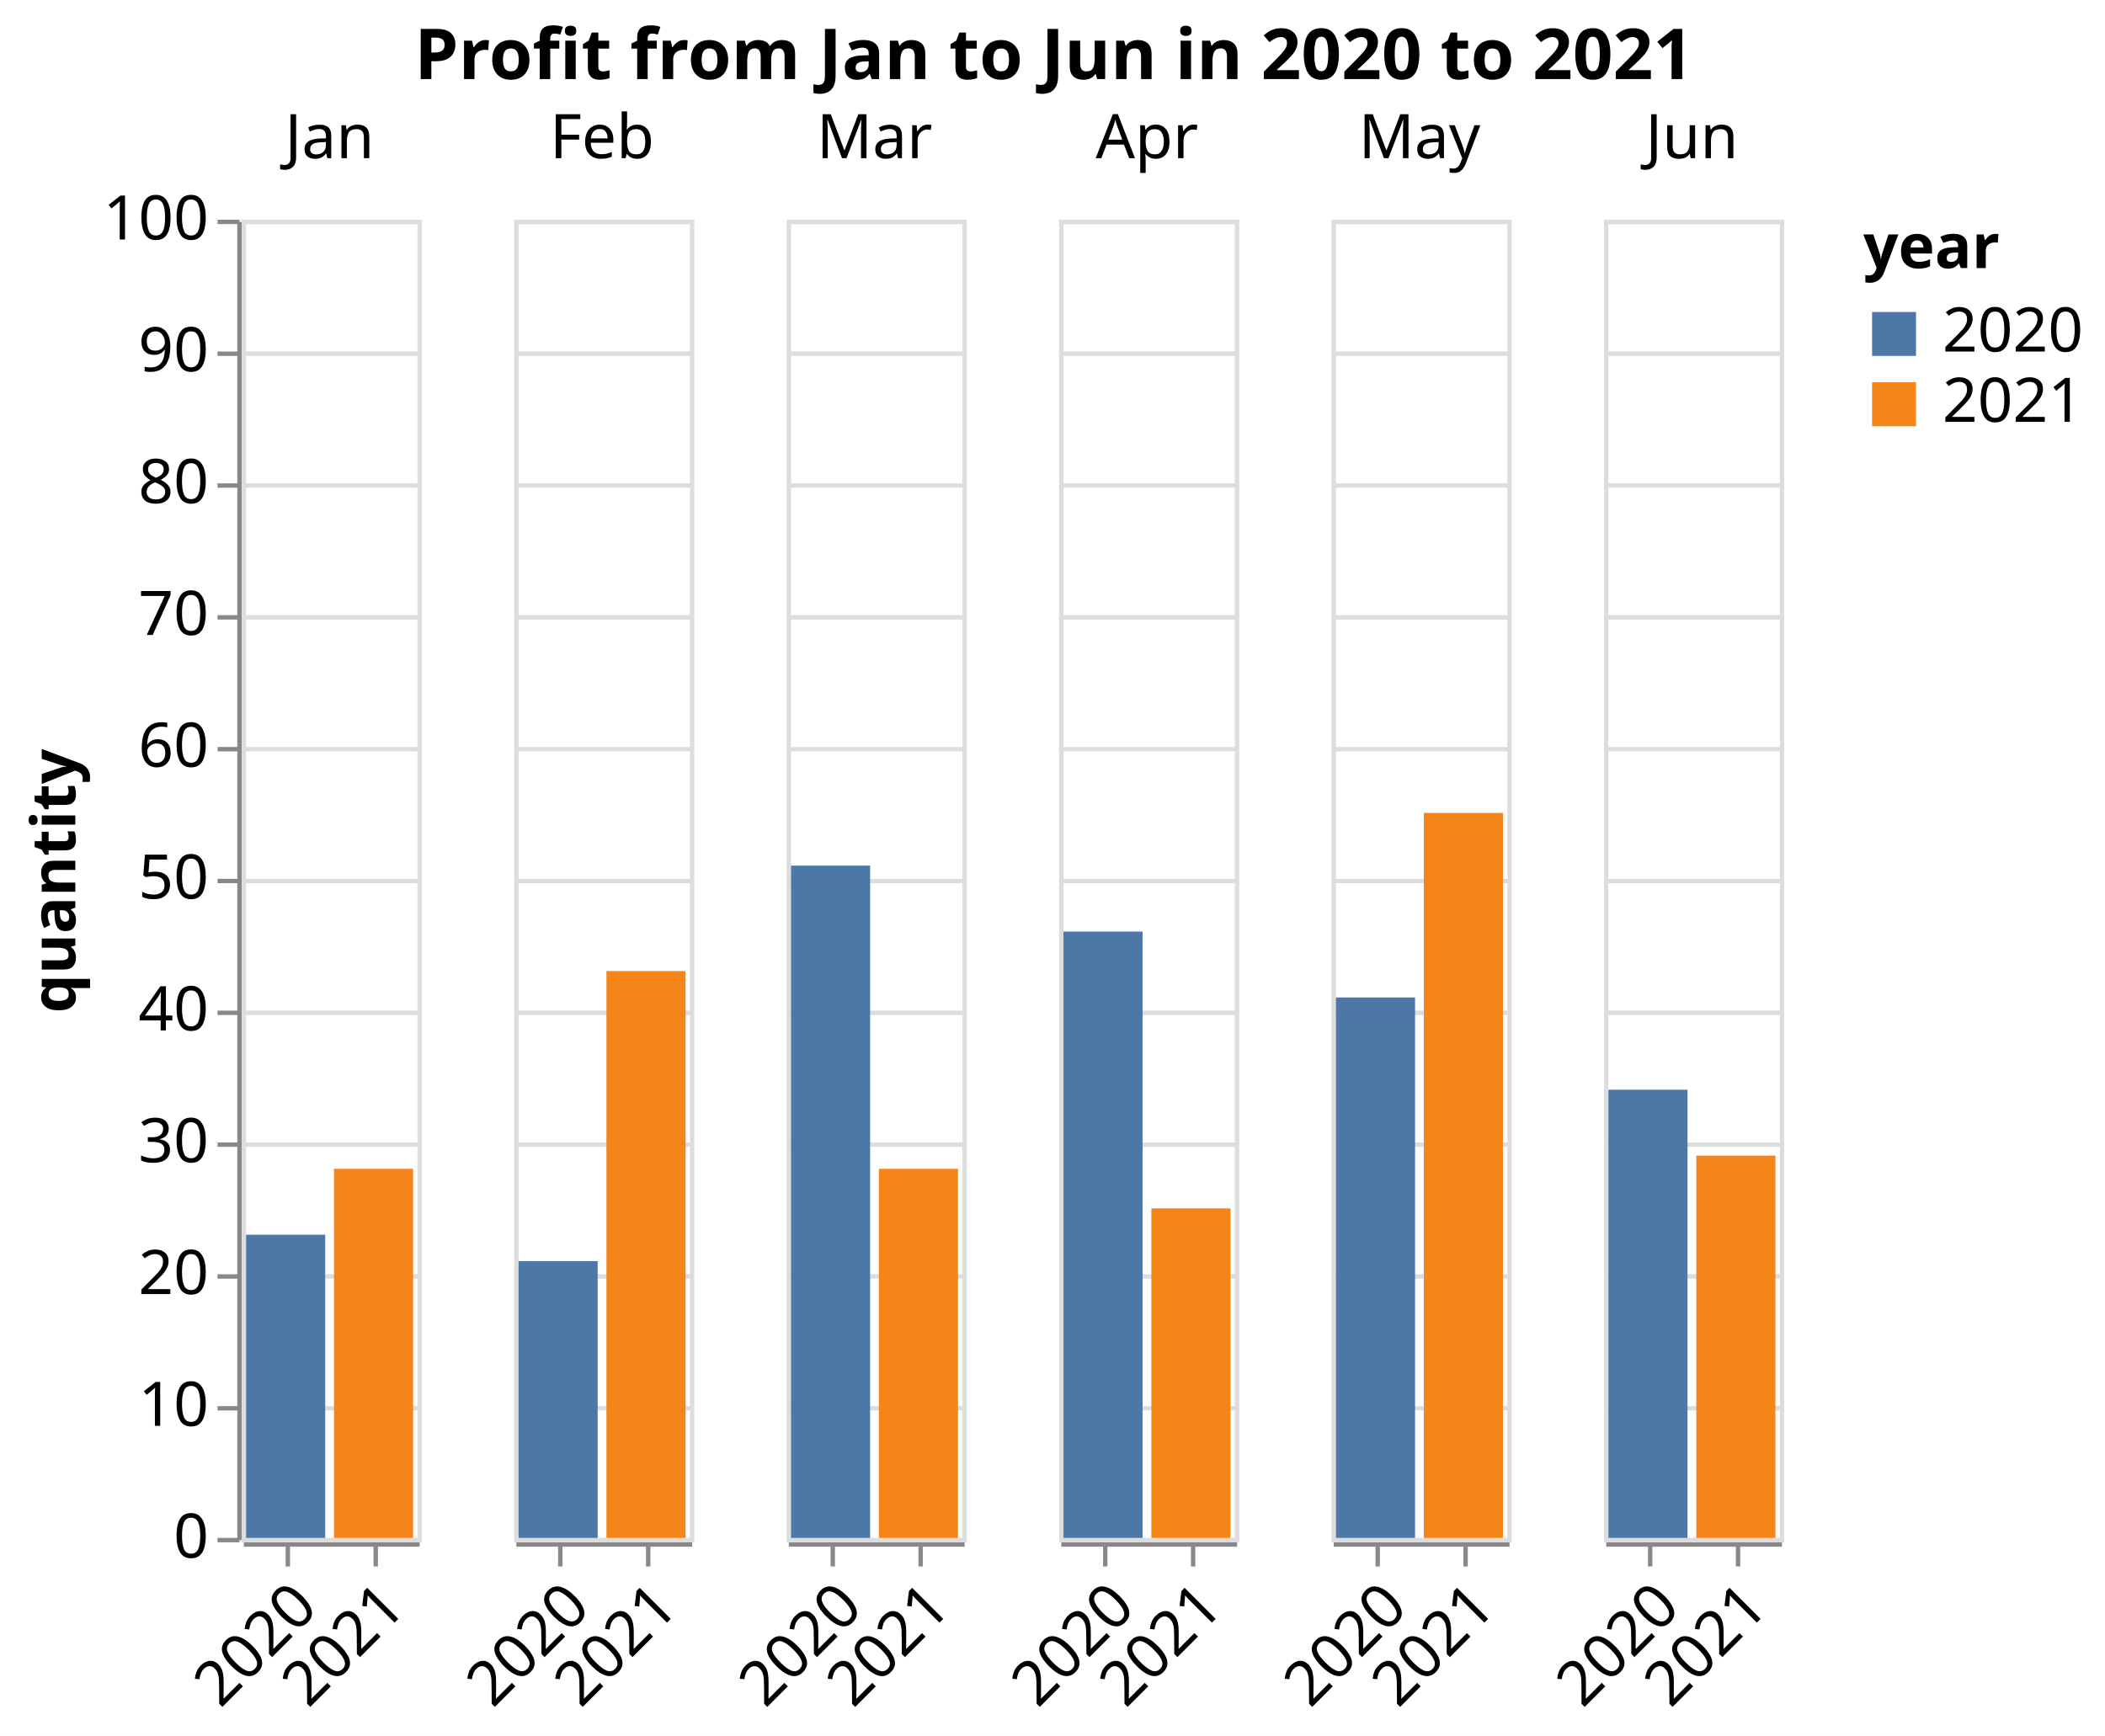
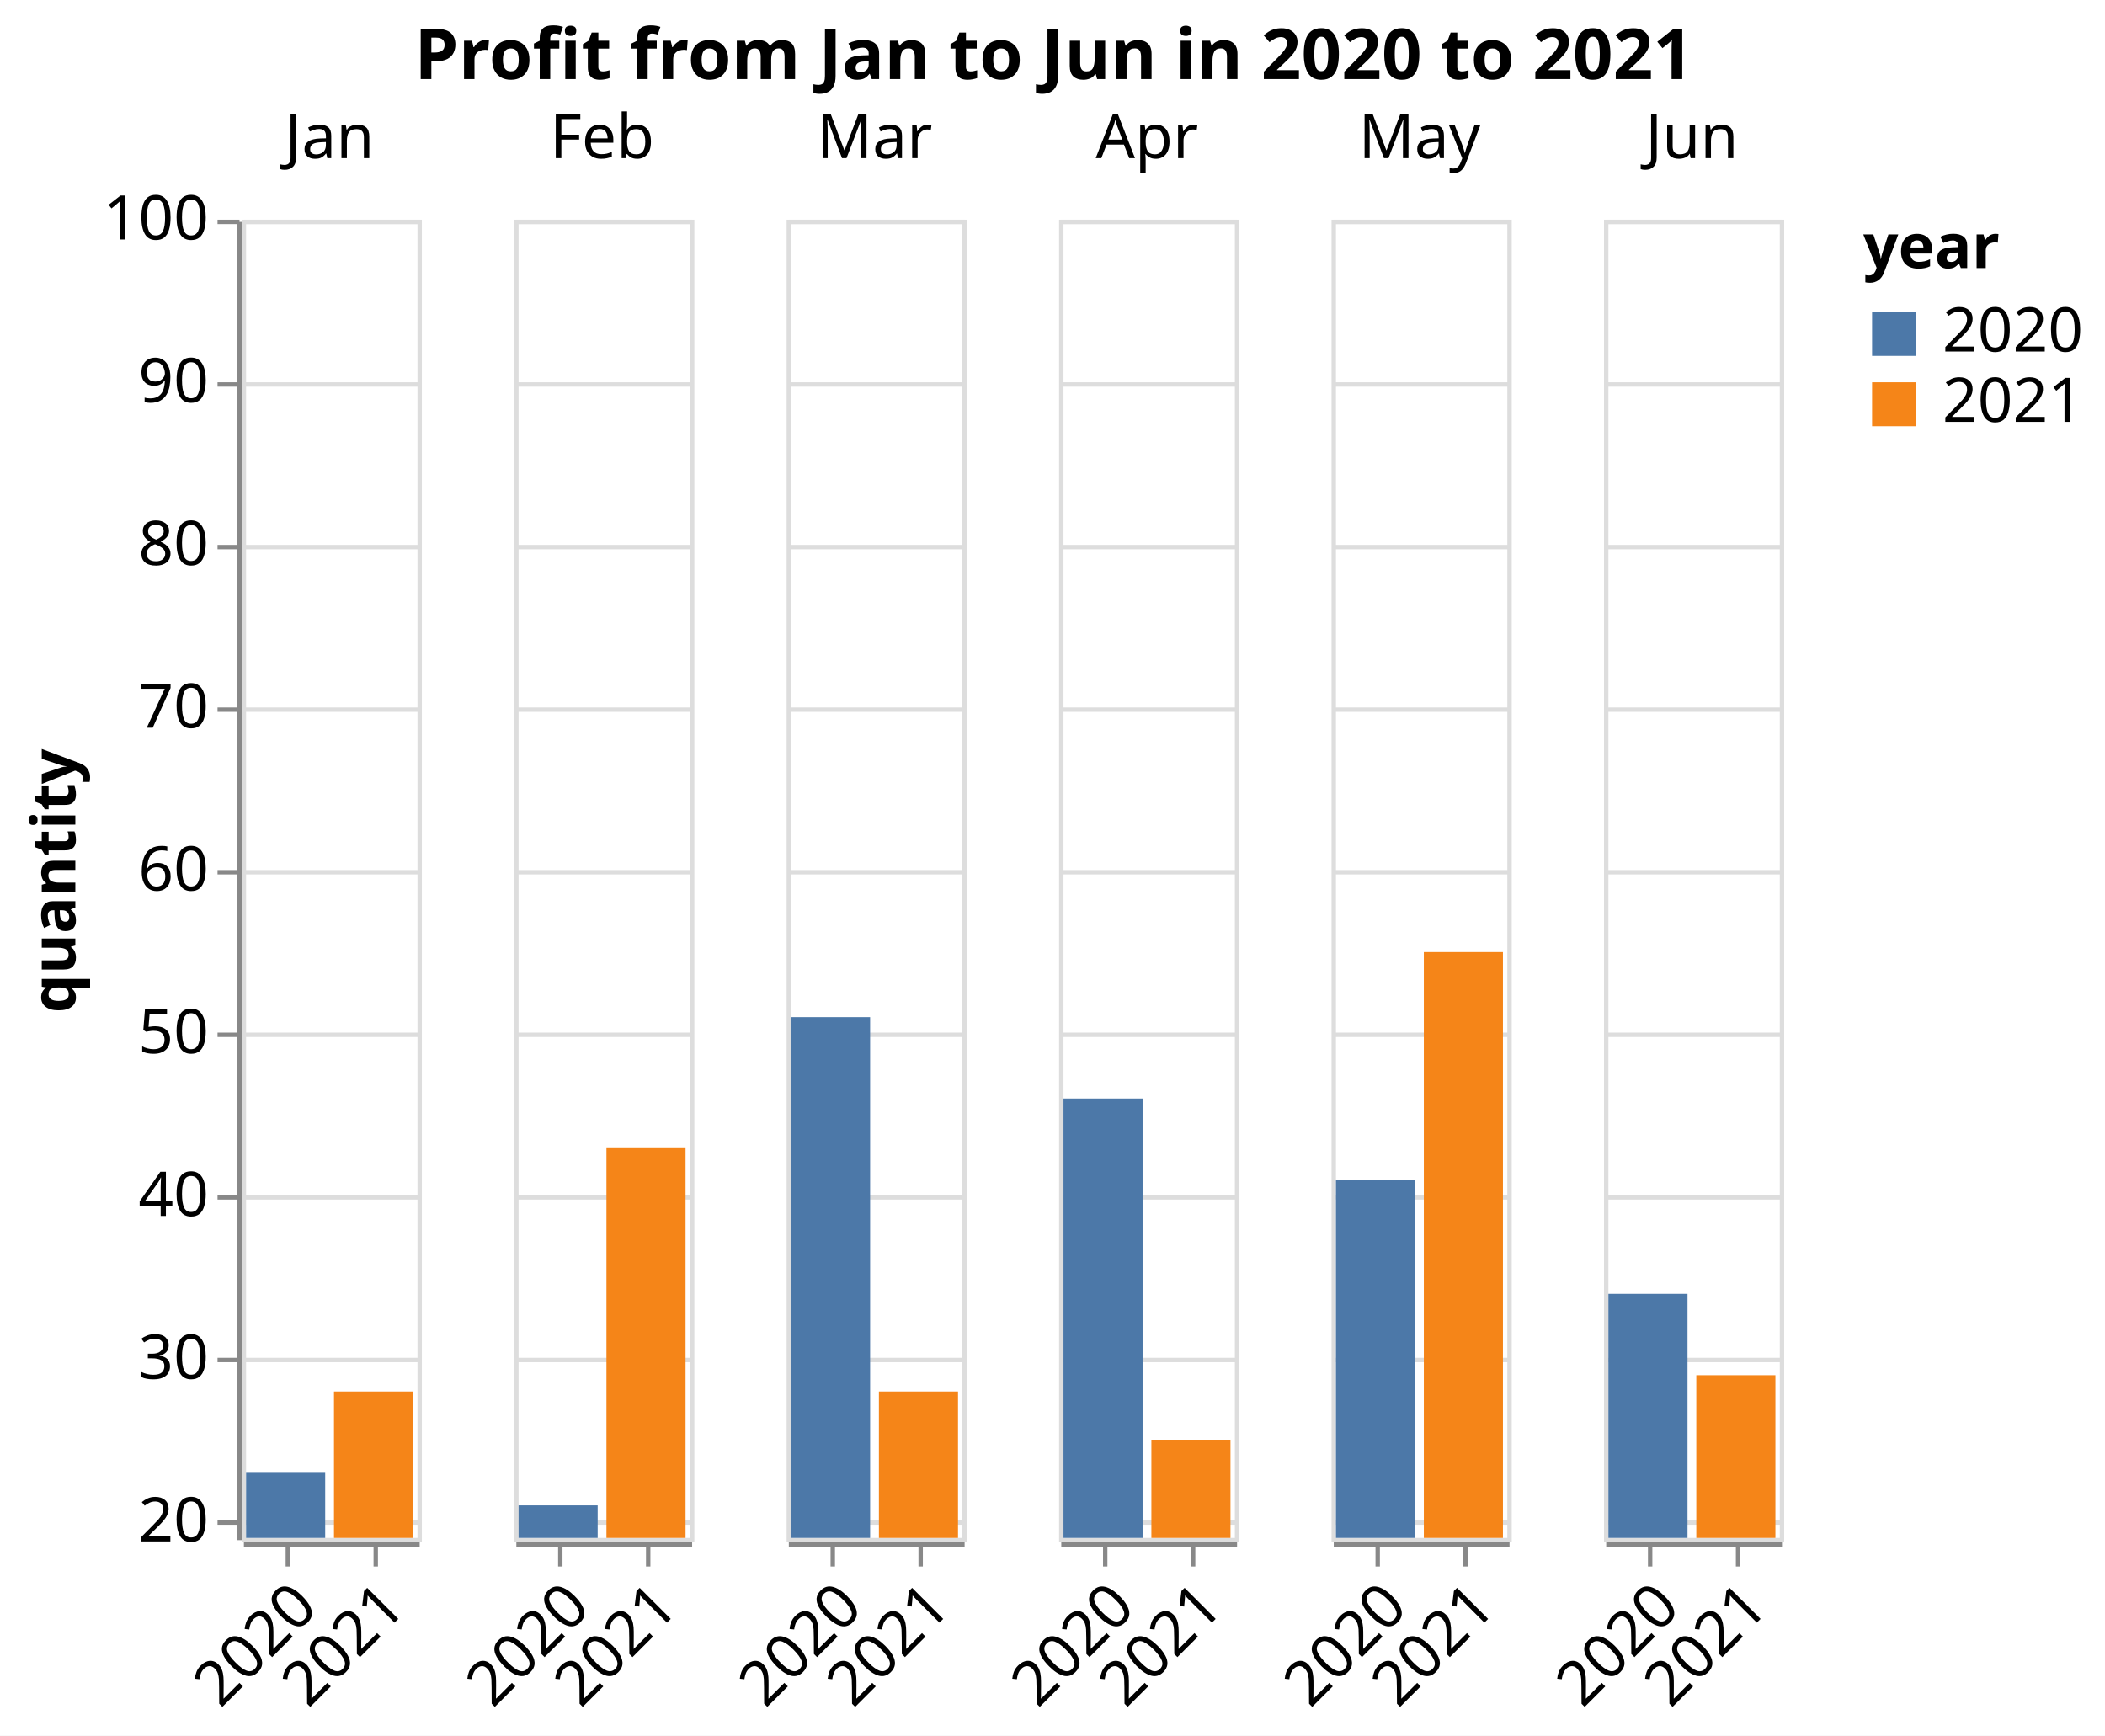
<svg xmlns="http://www.w3.org/2000/svg" version="1.1" class="marks" width="479" height="395" viewBox="0 0 479 395">
  <rect width="479" height="395" fill="white" />
  <g fill="none" stroke-miterlimit="10" transform="translate(55,50)">
    <g class="mark-group role-frame root" role="graphics-object" aria-roledescription="group mark container">
      <g transform="translate(0,0)">
        <path class="background" aria-hidden="true" d="M0,0h0v0h0Z" />
        <g>
          <g class="mark-group role-row-header row_header" role="graphics-object" aria-roledescription="group mark container">
            <g transform="translate(-1,0)">
              <path class="background" aria-hidden="true" d="M0,0h0v300h0Z" />
              <g>
-                 <g class="mark-group role-axis" role="graphics-symbol" aria-roledescription="axis" aria-label="Y-axis titled 'quantity' for a linear scale with values from 0 to 100">
-                   <g transform="translate(0.5,0.5)">
-                     <path class="background" aria-hidden="true" d="M0,0h0v0h0Z" pointer-events="none" />
-                     <g>
-                       <g class="mark-rule role-axis-tick" pointer-events="none">
-                         <line transform="translate(0,300)" x2="-5" y2="0" stroke="#888" stroke-width="1" opacity="1" />
-                         <line transform="translate(0,270)" x2="-5" y2="0" stroke="#888" stroke-width="1" opacity="1" />
-                         <line transform="translate(0,240)" x2="-5" y2="0" stroke="#888" stroke-width="1" opacity="1" />
-                         <line transform="translate(0,210)" x2="-5" y2="0" stroke="#888" stroke-width="1" opacity="1" />
-                         <line transform="translate(0,180)" x2="-5" y2="0" stroke="#888" stroke-width="1" opacity="1" />
-                         <line transform="translate(0,150)" x2="-5" y2="0" stroke="#888" stroke-width="1" opacity="1" />
-                         <line transform="translate(0,120)" x2="-5" y2="0" stroke="#888" stroke-width="1" opacity="1" />
-                         <line transform="translate(0,90)" x2="-5" y2="0" stroke="#888" stroke-width="1" opacity="1" />
-                         <line transform="translate(0,60)" x2="-5" y2="0" stroke="#888" stroke-width="1" opacity="1" />
-                         <line transform="translate(0,30)" x2="-5" y2="0" stroke="#888" stroke-width="1" opacity="1" />
+                 <g class="mark-group role-axis" role="graphics-symbol" aria-roledescription="axis" aria-label="Y-axis titled 'quantity' for a linear scale with values from 19 to 100">
+                   <g transform="translate(0.5,0.5)">
+                     <path class="background" aria-hidden="true" d="M0,0h0v0h0Z" pointer-events="none" />
+                     <g>
+                       <g class="mark-rule role-axis-tick" pointer-events="none">
+                         <line transform="translate(0,296)" x2="-5" y2="0" stroke="#888" stroke-width="1" opacity="1" />
+                         <line transform="translate(0,259)" x2="-5" y2="0" stroke="#888" stroke-width="1" opacity="1" />
+                         <line transform="translate(0,222)" x2="-5" y2="0" stroke="#888" stroke-width="1" opacity="1" />
+                         <line transform="translate(0,185)" x2="-5" y2="0" stroke="#888" stroke-width="1" opacity="1" />
+                         <line transform="translate(0,148)" x2="-5" y2="0" stroke="#888" stroke-width="1" opacity="1" />
+                         <line transform="translate(0,111)" x2="-5" y2="0" stroke="#888" stroke-width="1" opacity="1" />
+                         <line transform="translate(0,74)" x2="-5" y2="0" stroke="#888" stroke-width="1" opacity="1" />
+                         <line transform="translate(0,37)" x2="-5" y2="0" stroke="#888" stroke-width="1" opacity="1" />
                        <line transform="translate(0,0)" x2="-5" y2="0" stroke="#888" stroke-width="1" opacity="1" />
                      </g>
                      <g class="mark-text role-axis-label" pointer-events="none">
-                         <text text-anchor="end" transform="translate(-7,304)" font-family="sans-serif" font-size="14px" fill="#000" opacity="1">0</text>
-                         <text text-anchor="end" transform="translate(-7,274)" font-family="sans-serif" font-size="14px" fill="#000" opacity="1">10</text>
-                         <text text-anchor="end" transform="translate(-7,244)" font-family="sans-serif" font-size="14px" fill="#000" opacity="1">20</text>
-                         <text text-anchor="end" transform="translate(-7,214)" font-family="sans-serif" font-size="14px" fill="#000" opacity="1">30</text>
-                         <text text-anchor="end" transform="translate(-7,184)" font-family="sans-serif" font-size="14px" fill="#000" opacity="1">40</text>
-                         <text text-anchor="end" transform="translate(-7,154)" font-family="sans-serif" font-size="14px" fill="#000" opacity="1">50</text>
-                         <text text-anchor="end" transform="translate(-7,124)" font-family="sans-serif" font-size="14px" fill="#000" opacity="1">60</text>
-                         <text text-anchor="end" transform="translate(-7,94)" font-family="sans-serif" font-size="14px" fill="#000" opacity="1">70</text>
-                         <text text-anchor="end" transform="translate(-7,64)" font-family="sans-serif" font-size="14px" fill="#000" opacity="1">80</text>
-                         <text text-anchor="end" transform="translate(-7,34)" font-family="sans-serif" font-size="14px" fill="#000" opacity="1">90</text>
+                         <text text-anchor="end" transform="translate(-7,300.2963)" font-family="sans-serif" font-size="14px" fill="#000" opacity="1">20</text>
+                         <text text-anchor="end" transform="translate(-7,263.2593)" font-family="sans-serif" font-size="14px" fill="#000" opacity="1">30</text>
+                         <text text-anchor="end" transform="translate(-7,226.2222)" font-family="sans-serif" font-size="14px" fill="#000" opacity="1">40</text>
+                         <text text-anchor="end" transform="translate(-7,189.1852)" font-family="sans-serif" font-size="14px" fill="#000" opacity="1">50</text>
+                         <text text-anchor="end" transform="translate(-7,152.1481)" font-family="sans-serif" font-size="14px" fill="#000" opacity="1">60</text>
+                         <text text-anchor="end" transform="translate(-7,115.1111)" font-family="sans-serif" font-size="14px" fill="#000" opacity="1">70</text>
+                         <text text-anchor="end" transform="translate(-7,78.07407)" font-family="sans-serif" font-size="14px" fill="#000" opacity="1">80</text>
+                         <text text-anchor="end" transform="translate(-7,41.03704)" font-family="sans-serif" font-size="14px" fill="#000" opacity="1">90</text>
                        <text text-anchor="end" transform="translate(-7,4)" font-family="sans-serif" font-size="14px" fill="#000" opacity="1">100</text>
                      </g>
                      <g class="mark-rule role-axis-domain" pointer-events="none">
                        <line transform="translate(0,300)" x2="0" y2="-300" stroke="#888" stroke-width="1" opacity="1" />
                      </g>
                      <g class="mark-text role-axis-title" pointer-events="none">
                        <text text-anchor="middle" transform="translate(-34.3584,150) rotate(-90) translate(0,-3)" font-family="sans-serif" font-size="14px" font-weight="bold" fill="#000" opacity="1">quantity</text>
                      </g>
                    </g>
                    <path class="foreground" aria-hidden="true" d="" pointer-events="none" display="none" />
                  </g>
                </g>
              </g>
              <path class="foreground" aria-hidden="true" d="" display="none" />
            </g>
          </g>
          <g class="mark-group role-column-header column_header" role="graphics-object" aria-roledescription="group mark container">
            <g transform="translate(0,-1)">
              <path class="background" aria-hidden="true" d="M0,0h40v0h-40Z" />
              <g>
                <g class="mark-group role-title">
                  <g transform="translate(20,-24)">
                    <path class="background" aria-hidden="true" d="M0,0h0v0h0Z" pointer-events="none" />
                    <g>
                      <g class="mark-text role-title-text" role="graphics-symbol" aria-roledescription="title" aria-label="Title text 'Jan'" pointer-events="none">
                        <text text-anchor="middle" transform="translate(0,11)" font-family="sans-serif" font-size="14px" fill="#000" opacity="1">Jan</text>
                      </g>
                    </g>
                    <path class="foreground" aria-hidden="true" d="" pointer-events="none" display="none" />
                  </g>
                </g>
              </g>
              <path class="foreground" aria-hidden="true" d="" display="none" />
            </g>
            <g transform="translate(62,-1)">
              <path class="background" aria-hidden="true" d="M0,0h40v0h-40Z" />
              <g>
                <g class="mark-group role-title">
                  <g transform="translate(20,-24)">
                    <path class="background" aria-hidden="true" d="M0,0h0v0h0Z" pointer-events="none" />
                    <g>
                      <g class="mark-text role-title-text" role="graphics-symbol" aria-roledescription="title" aria-label="Title text 'Feb'" pointer-events="none">
                        <text text-anchor="middle" transform="translate(0,11)" font-family="sans-serif" font-size="14px" fill="#000" opacity="1">Feb</text>
                      </g>
                    </g>
                    <path class="foreground" aria-hidden="true" d="" pointer-events="none" display="none" />
                  </g>
                </g>
              </g>
              <path class="foreground" aria-hidden="true" d="" display="none" />
            </g>
            <g transform="translate(124,-1)">
              <path class="background" aria-hidden="true" d="M0,0h40v0h-40Z" />
              <g>
                <g class="mark-group role-title">
                  <g transform="translate(20,-24)">
                    <path class="background" aria-hidden="true" d="M0,0h0v0h0Z" pointer-events="none" />
                    <g>
                      <g class="mark-text role-title-text" role="graphics-symbol" aria-roledescription="title" aria-label="Title text 'Mar'" pointer-events="none">
                        <text text-anchor="middle" transform="translate(0,11)" font-family="sans-serif" font-size="14px" fill="#000" opacity="1">Mar</text>
                      </g>
                    </g>
                    <path class="foreground" aria-hidden="true" d="" pointer-events="none" display="none" />
                  </g>
                </g>
              </g>
              <path class="foreground" aria-hidden="true" d="" display="none" />
            </g>
            <g transform="translate(186,-1)">
              <path class="background" aria-hidden="true" d="M0,0h40v0h-40Z" />
              <g>
                <g class="mark-group role-title">
                  <g transform="translate(20,-24)">
                    <path class="background" aria-hidden="true" d="M0,0h0v0h0Z" pointer-events="none" />
                    <g>
                      <g class="mark-text role-title-text" role="graphics-symbol" aria-roledescription="title" aria-label="Title text 'Apr'" pointer-events="none">
                        <text text-anchor="middle" transform="translate(0,11)" font-family="sans-serif" font-size="14px" fill="#000" opacity="1">Apr</text>
                      </g>
                    </g>
                    <path class="foreground" aria-hidden="true" d="" pointer-events="none" display="none" />
                  </g>
                </g>
              </g>
              <path class="foreground" aria-hidden="true" d="" display="none" />
            </g>
            <g transform="translate(248,-1)">
              <path class="background" aria-hidden="true" d="M0,0h40v0h-40Z" />
              <g>
                <g class="mark-group role-title">
                  <g transform="translate(20,-24)">
                    <path class="background" aria-hidden="true" d="M0,0h0v0h0Z" pointer-events="none" />
                    <g>
                      <g class="mark-text role-title-text" role="graphics-symbol" aria-roledescription="title" aria-label="Title text 'May'" pointer-events="none">
                        <text text-anchor="middle" transform="translate(0,11)" font-family="sans-serif" font-size="14px" fill="#000" opacity="1">May</text>
                      </g>
                    </g>
                    <path class="foreground" aria-hidden="true" d="" pointer-events="none" display="none" />
                  </g>
                </g>
              </g>
              <path class="foreground" aria-hidden="true" d="" display="none" />
            </g>
            <g transform="translate(310,-1)">
              <path class="background" aria-hidden="true" d="M0,0h40v0h-40Z" />
              <g>
                <g class="mark-group role-title">
                  <g transform="translate(20,-24)">
                    <path class="background" aria-hidden="true" d="M0,0h0v0h0Z" pointer-events="none" />
                    <g>
                      <g class="mark-text role-title-text" role="graphics-symbol" aria-roledescription="title" aria-label="Title text 'Jun'" pointer-events="none">
                        <text text-anchor="middle" transform="translate(0,11)" font-family="sans-serif" font-size="14px" fill="#000" opacity="1">Jun</text>
                      </g>
                    </g>
                    <path class="foreground" aria-hidden="true" d="" pointer-events="none" display="none" />
                  </g>
                </g>
              </g>
              <path class="foreground" aria-hidden="true" d="" display="none" />
            </g>
          </g>
          <g class="mark-group role-column-footer column_footer" role="graphics-object" aria-roledescription="group mark container">
            <g transform="translate(0,301)">
              <path class="background" aria-hidden="true" d="M0,0h40v0h-40Z" />
              <g>
                <g class="mark-group role-axis" role="graphics-symbol" aria-roledescription="axis" aria-label="X-axis for a discrete scale with 2 values: 2020, 2021">
                  <g transform="translate(0.5,0.5)">
                    <path class="background" aria-hidden="true" d="M0,0h0v0h0Z" pointer-events="none" />
                    <g>
                      <g class="mark-rule role-axis-tick" pointer-events="none">
                        <line transform="translate(10,0)" x2="0" y2="5" stroke="#888" stroke-width="1" opacity="1" />
                        <line transform="translate(30,0)" x2="0" y2="5" stroke="#888" stroke-width="1" opacity="1" />
                      </g>
                      <g class="mark-text role-axis-label" pointer-events="none">
                        <text text-anchor="end" transform="translate(9.5,7) rotate(315) translate(0,11)" font-family="sans-serif" font-size="14px" fill="#000" opacity="1">2020</text>
                        <text text-anchor="end" transform="translate(29.5,7) rotate(315) translate(0,11)" font-family="sans-serif" font-size="14px" fill="#000" opacity="1">2021</text>
                      </g>
                      <g class="mark-rule role-axis-domain" pointer-events="none">
                        <line transform="translate(0,0)" x2="40" y2="0" stroke="#888" stroke-width="1" opacity="1" />
                      </g>
                    </g>
                    <path class="foreground" aria-hidden="true" d="" pointer-events="none" display="none" />
                  </g>
                </g>
              </g>
              <path class="foreground" aria-hidden="true" d="" display="none" />
            </g>
            <g transform="translate(62,301)">
              <path class="background" aria-hidden="true" d="M0,0h40v0h-40Z" />
              <g>
                <g class="mark-group role-axis" role="graphics-symbol" aria-roledescription="axis" aria-label="X-axis for a discrete scale with 2 values: 2020, 2021">
                  <g transform="translate(0.5,0.5)">
                    <path class="background" aria-hidden="true" d="M0,0h0v0h0Z" pointer-events="none" />
                    <g>
                      <g class="mark-rule role-axis-tick" pointer-events="none">
                        <line transform="translate(10,0)" x2="0" y2="5" stroke="#888" stroke-width="1" opacity="1" />
                        <line transform="translate(30,0)" x2="0" y2="5" stroke="#888" stroke-width="1" opacity="1" />
                      </g>
                      <g class="mark-text role-axis-label" pointer-events="none">
                        <text text-anchor="end" transform="translate(9.5,7) rotate(315) translate(0,11)" font-family="sans-serif" font-size="14px" fill="#000" opacity="1">2020</text>
                        <text text-anchor="end" transform="translate(29.5,7) rotate(315) translate(0,11)" font-family="sans-serif" font-size="14px" fill="#000" opacity="1">2021</text>
                      </g>
                      <g class="mark-rule role-axis-domain" pointer-events="none">
                        <line transform="translate(0,0)" x2="40" y2="0" stroke="#888" stroke-width="1" opacity="1" />
                      </g>
                    </g>
                    <path class="foreground" aria-hidden="true" d="" pointer-events="none" display="none" />
                  </g>
                </g>
              </g>
              <path class="foreground" aria-hidden="true" d="" display="none" />
            </g>
            <g transform="translate(124,301)">
              <path class="background" aria-hidden="true" d="M0,0h40v0h-40Z" />
              <g>
                <g class="mark-group role-axis" role="graphics-symbol" aria-roledescription="axis" aria-label="X-axis for a discrete scale with 2 values: 2020, 2021">
                  <g transform="translate(0.5,0.5)">
                    <path class="background" aria-hidden="true" d="M0,0h0v0h0Z" pointer-events="none" />
                    <g>
                      <g class="mark-rule role-axis-tick" pointer-events="none">
                        <line transform="translate(10,0)" x2="0" y2="5" stroke="#888" stroke-width="1" opacity="1" />
                        <line transform="translate(30,0)" x2="0" y2="5" stroke="#888" stroke-width="1" opacity="1" />
                      </g>
                      <g class="mark-text role-axis-label" pointer-events="none">
                        <text text-anchor="end" transform="translate(9.5,7) rotate(315) translate(0,11)" font-family="sans-serif" font-size="14px" fill="#000" opacity="1">2020</text>
                        <text text-anchor="end" transform="translate(29.5,7) rotate(315) translate(0,11)" font-family="sans-serif" font-size="14px" fill="#000" opacity="1">2021</text>
                      </g>
                      <g class="mark-rule role-axis-domain" pointer-events="none">
                        <line transform="translate(0,0)" x2="40" y2="0" stroke="#888" stroke-width="1" opacity="1" />
                      </g>
                    </g>
                    <path class="foreground" aria-hidden="true" d="" pointer-events="none" display="none" />
                  </g>
                </g>
              </g>
              <path class="foreground" aria-hidden="true" d="" display="none" />
            </g>
            <g transform="translate(186,301)">
              <path class="background" aria-hidden="true" d="M0,0h40v0h-40Z" />
              <g>
                <g class="mark-group role-axis" role="graphics-symbol" aria-roledescription="axis" aria-label="X-axis for a discrete scale with 2 values: 2020, 2021">
                  <g transform="translate(0.5,0.5)">
                    <path class="background" aria-hidden="true" d="M0,0h0v0h0Z" pointer-events="none" />
                    <g>
                      <g class="mark-rule role-axis-tick" pointer-events="none">
                        <line transform="translate(10,0)" x2="0" y2="5" stroke="#888" stroke-width="1" opacity="1" />
                        <line transform="translate(30,0)" x2="0" y2="5" stroke="#888" stroke-width="1" opacity="1" />
                      </g>
                      <g class="mark-text role-axis-label" pointer-events="none">
                        <text text-anchor="end" transform="translate(9.5,7) rotate(315) translate(0,11)" font-family="sans-serif" font-size="14px" fill="#000" opacity="1">2020</text>
                        <text text-anchor="end" transform="translate(29.5,7) rotate(315) translate(0,11)" font-family="sans-serif" font-size="14px" fill="#000" opacity="1">2021</text>
                      </g>
                      <g class="mark-rule role-axis-domain" pointer-events="none">
                        <line transform="translate(0,0)" x2="40" y2="0" stroke="#888" stroke-width="1" opacity="1" />
                      </g>
                    </g>
                    <path class="foreground" aria-hidden="true" d="" pointer-events="none" display="none" />
                  </g>
                </g>
              </g>
              <path class="foreground" aria-hidden="true" d="" display="none" />
            </g>
            <g transform="translate(248,301)">
              <path class="background" aria-hidden="true" d="M0,0h40v0h-40Z" />
              <g>
                <g class="mark-group role-axis" role="graphics-symbol" aria-roledescription="axis" aria-label="X-axis for a discrete scale with 2 values: 2020, 2021">
                  <g transform="translate(0.5,0.5)">
                    <path class="background" aria-hidden="true" d="M0,0h0v0h0Z" pointer-events="none" />
                    <g>
                      <g class="mark-rule role-axis-tick" pointer-events="none">
                        <line transform="translate(10,0)" x2="0" y2="5" stroke="#888" stroke-width="1" opacity="1" />
                        <line transform="translate(30,0)" x2="0" y2="5" stroke="#888" stroke-width="1" opacity="1" />
                      </g>
                      <g class="mark-text role-axis-label" pointer-events="none">
                        <text text-anchor="end" transform="translate(9.5,7) rotate(315) translate(0,11)" font-family="sans-serif" font-size="14px" fill="#000" opacity="1">2020</text>
                        <text text-anchor="end" transform="translate(29.5,7) rotate(315) translate(0,11)" font-family="sans-serif" font-size="14px" fill="#000" opacity="1">2021</text>
                      </g>
                      <g class="mark-rule role-axis-domain" pointer-events="none">
                        <line transform="translate(0,0)" x2="40" y2="0" stroke="#888" stroke-width="1" opacity="1" />
                      </g>
                    </g>
                    <path class="foreground" aria-hidden="true" d="" pointer-events="none" display="none" />
                  </g>
                </g>
              </g>
              <path class="foreground" aria-hidden="true" d="" display="none" />
            </g>
            <g transform="translate(310,301)">
              <path class="background" aria-hidden="true" d="M0,0h40v0h-40Z" />
              <g>
                <g class="mark-group role-axis" role="graphics-symbol" aria-roledescription="axis" aria-label="X-axis for a discrete scale with 2 values: 2020, 2021">
                  <g transform="translate(0.5,0.5)">
                    <path class="background" aria-hidden="true" d="M0,0h0v0h0Z" pointer-events="none" />
                    <g>
                      <g class="mark-rule role-axis-tick" pointer-events="none">
                        <line transform="translate(10,0)" x2="0" y2="5" stroke="#888" stroke-width="1" opacity="1" />
                        <line transform="translate(30,0)" x2="0" y2="5" stroke="#888" stroke-width="1" opacity="1" />
                      </g>
                      <g class="mark-text role-axis-label" pointer-events="none">
                        <text text-anchor="end" transform="translate(9.5,7) rotate(315) translate(0,11)" font-family="sans-serif" font-size="14px" fill="#000" opacity="1">2020</text>
                        <text text-anchor="end" transform="translate(29.5,7) rotate(315) translate(0,11)" font-family="sans-serif" font-size="14px" fill="#000" opacity="1">2021</text>
                      </g>
                      <g class="mark-rule role-axis-domain" pointer-events="none">
                        <line transform="translate(0,0)" x2="40" y2="0" stroke="#888" stroke-width="1" opacity="1" />
                      </g>
                    </g>
                    <path class="foreground" aria-hidden="true" d="" pointer-events="none" display="none" />
                  </g>
                </g>
              </g>
              <path class="foreground" aria-hidden="true" d="" display="none" />
            </g>
          </g>
          <g class="mark-group role-scope cell" role="graphics-object" aria-roledescription="group mark container">
            <g transform="translate(0,0)">
              <path class="background" aria-hidden="true" d="M0.5,0.5h40v300h-40Z" stroke="#ddd" />
              <g>
                <g class="mark-group role-axis" aria-hidden="true">
                  <g transform="translate(0.5,0.5)">
                    <path class="background" aria-hidden="true" d="M0,0h0v0h0Z" pointer-events="none" />
                    <g>
                      <g class="mark-rule role-axis-grid" pointer-events="none">
-                         <line transform="translate(0,300)" x2="40" y2="0" stroke="#ddd" stroke-width="1" opacity="1" />
-                         <line transform="translate(0,270)" x2="40" y2="0" stroke="#ddd" stroke-width="1" opacity="1" />
-                         <line transform="translate(0,240)" x2="40" y2="0" stroke="#ddd" stroke-width="1" opacity="1" />
-                         <line transform="translate(0,210)" x2="40" y2="0" stroke="#ddd" stroke-width="1" opacity="1" />
-                         <line transform="translate(0,180)" x2="40" y2="0" stroke="#ddd" stroke-width="1" opacity="1" />
-                         <line transform="translate(0,150)" x2="40" y2="0" stroke="#ddd" stroke-width="1" opacity="1" />
-                         <line transform="translate(0,120)" x2="40" y2="0" stroke="#ddd" stroke-width="1" opacity="1" />
-                         <line transform="translate(0,90)" x2="40" y2="0" stroke="#ddd" stroke-width="1" opacity="1" />
-                         <line transform="translate(0,60)" x2="40" y2="0" stroke="#ddd" stroke-width="1" opacity="1" />
-                         <line transform="translate(0,30)" x2="40" y2="0" stroke="#ddd" stroke-width="1" opacity="1" />
+                         <line transform="translate(0,296)" x2="40" y2="0" stroke="#ddd" stroke-width="1" opacity="1" />
+                         <line transform="translate(0,259)" x2="40" y2="0" stroke="#ddd" stroke-width="1" opacity="1" />
+                         <line transform="translate(0,222)" x2="40" y2="0" stroke="#ddd" stroke-width="1" opacity="1" />
+                         <line transform="translate(0,185)" x2="40" y2="0" stroke="#ddd" stroke-width="1" opacity="1" />
+                         <line transform="translate(0,148)" x2="40" y2="0" stroke="#ddd" stroke-width="1" opacity="1" />
+                         <line transform="translate(0,111)" x2="40" y2="0" stroke="#ddd" stroke-width="1" opacity="1" />
+                         <line transform="translate(0,74)" x2="40" y2="0" stroke="#ddd" stroke-width="1" opacity="1" />
+                         <line transform="translate(0,37)" x2="40" y2="0" stroke="#ddd" stroke-width="1" opacity="1" />
                        <line transform="translate(0,0)" x2="40" y2="0" stroke="#ddd" stroke-width="1" opacity="1" />
                      </g>
                    </g>
                    <path class="foreground" aria-hidden="true" d="" pointer-events="none" display="none" />
                  </g>
                </g>
                <g class="mark-rect role-mark child_marks" role="graphics-object" aria-roledescription="rect mark container">
-                   <path aria-label="year: 2020; quantity: 23" role="graphics-symbol" aria-roledescription="bar" d="M1,231h18v69h-18Z" fill="#4c78a8" />
-                   <path aria-label="year: 2021; quantity: 28" role="graphics-symbol" aria-roledescription="bar" d="M21,216h18v84h-18Z" fill="#f58518" />
+                   <path aria-label="year: 2020; quantity: 23" role="graphics-symbol" aria-roledescription="bar" d="M1,285.185h18v14.815h-18Z" fill="#4c78a8" />
+                   <path aria-label="year: 2021; quantity: 28" role="graphics-symbol" aria-roledescription="bar" d="M21,266.667h18v33.333h-18Z" fill="#f58518" />
                </g>
              </g>
              <path class="foreground" aria-hidden="true" d="" display="none" />
            </g>
            <g transform="translate(62,0)">
              <path class="background" aria-hidden="true" d="M0.5,0.5h40v300h-40Z" stroke="#ddd" />
              <g>
                <g class="mark-group role-axis" aria-hidden="true">
                  <g transform="translate(0.5,0.5)">
                    <path class="background" aria-hidden="true" d="M0,0h0v0h0Z" pointer-events="none" />
                    <g>
                      <g class="mark-rule role-axis-grid" pointer-events="none">
-                         <line transform="translate(0,300)" x2="40" y2="0" stroke="#ddd" stroke-width="1" opacity="1" />
-                         <line transform="translate(0,270)" x2="40" y2="0" stroke="#ddd" stroke-width="1" opacity="1" />
-                         <line transform="translate(0,240)" x2="40" y2="0" stroke="#ddd" stroke-width="1" opacity="1" />
-                         <line transform="translate(0,210)" x2="40" y2="0" stroke="#ddd" stroke-width="1" opacity="1" />
-                         <line transform="translate(0,180)" x2="40" y2="0" stroke="#ddd" stroke-width="1" opacity="1" />
-                         <line transform="translate(0,150)" x2="40" y2="0" stroke="#ddd" stroke-width="1" opacity="1" />
-                         <line transform="translate(0,120)" x2="40" y2="0" stroke="#ddd" stroke-width="1" opacity="1" />
-                         <line transform="translate(0,90)" x2="40" y2="0" stroke="#ddd" stroke-width="1" opacity="1" />
-                         <line transform="translate(0,60)" x2="40" y2="0" stroke="#ddd" stroke-width="1" opacity="1" />
-                         <line transform="translate(0,30)" x2="40" y2="0" stroke="#ddd" stroke-width="1" opacity="1" />
+                         <line transform="translate(0,296)" x2="40" y2="0" stroke="#ddd" stroke-width="1" opacity="1" />
+                         <line transform="translate(0,259)" x2="40" y2="0" stroke="#ddd" stroke-width="1" opacity="1" />
+                         <line transform="translate(0,222)" x2="40" y2="0" stroke="#ddd" stroke-width="1" opacity="1" />
+                         <line transform="translate(0,185)" x2="40" y2="0" stroke="#ddd" stroke-width="1" opacity="1" />
+                         <line transform="translate(0,148)" x2="40" y2="0" stroke="#ddd" stroke-width="1" opacity="1" />
+                         <line transform="translate(0,111)" x2="40" y2="0" stroke="#ddd" stroke-width="1" opacity="1" />
+                         <line transform="translate(0,74)" x2="40" y2="0" stroke="#ddd" stroke-width="1" opacity="1" />
+                         <line transform="translate(0,37)" x2="40" y2="0" stroke="#ddd" stroke-width="1" opacity="1" />
                        <line transform="translate(0,0)" x2="40" y2="0" stroke="#ddd" stroke-width="1" opacity="1" />
                      </g>
                    </g>
                    <path class="foreground" aria-hidden="true" d="" pointer-events="none" display="none" />
                  </g>
                </g>
                <g class="mark-rect role-mark child_marks" role="graphics-object" aria-roledescription="rect mark container">
-                   <path aria-label="year: 2020; quantity: 21" role="graphics-symbol" aria-roledescription="bar" d="M1,237h18v63h-18Z" fill="#4c78a8" />
-                   <path aria-label="year: 2021; quantity: 43" role="graphics-symbol" aria-roledescription="bar" d="M21,171h18v129h-18Z" fill="#f58518" />
+                   <path aria-label="year: 2020; quantity: 21" role="graphics-symbol" aria-roledescription="bar" d="M1,292.593h18v7.407h-18Z" fill="#4c78a8" />
+                   <path aria-label="year: 2021; quantity: 43" role="graphics-symbol" aria-roledescription="bar" d="M21,211.111h18v88.889h-18Z" fill="#f58518" />
                </g>
              </g>
              <path class="foreground" aria-hidden="true" d="" display="none" />
            </g>
            <g transform="translate(124,0)">
              <path class="background" aria-hidden="true" d="M0.5,0.5h40v300h-40Z" stroke="#ddd" />
              <g>
                <g class="mark-group role-axis" aria-hidden="true">
                  <g transform="translate(0.5,0.5)">
                    <path class="background" aria-hidden="true" d="M0,0h0v0h0Z" pointer-events="none" />
                    <g>
                      <g class="mark-rule role-axis-grid" pointer-events="none">
-                         <line transform="translate(0,300)" x2="40" y2="0" stroke="#ddd" stroke-width="1" opacity="1" />
-                         <line transform="translate(0,270)" x2="40" y2="0" stroke="#ddd" stroke-width="1" opacity="1" />
-                         <line transform="translate(0,240)" x2="40" y2="0" stroke="#ddd" stroke-width="1" opacity="1" />
-                         <line transform="translate(0,210)" x2="40" y2="0" stroke="#ddd" stroke-width="1" opacity="1" />
-                         <line transform="translate(0,180)" x2="40" y2="0" stroke="#ddd" stroke-width="1" opacity="1" />
-                         <line transform="translate(0,150)" x2="40" y2="0" stroke="#ddd" stroke-width="1" opacity="1" />
-                         <line transform="translate(0,120)" x2="40" y2="0" stroke="#ddd" stroke-width="1" opacity="1" />
-                         <line transform="translate(0,90)" x2="40" y2="0" stroke="#ddd" stroke-width="1" opacity="1" />
-                         <line transform="translate(0,60)" x2="40" y2="0" stroke="#ddd" stroke-width="1" opacity="1" />
-                         <line transform="translate(0,30)" x2="40" y2="0" stroke="#ddd" stroke-width="1" opacity="1" />
+                         <line transform="translate(0,296)" x2="40" y2="0" stroke="#ddd" stroke-width="1" opacity="1" />
+                         <line transform="translate(0,259)" x2="40" y2="0" stroke="#ddd" stroke-width="1" opacity="1" />
+                         <line transform="translate(0,222)" x2="40" y2="0" stroke="#ddd" stroke-width="1" opacity="1" />
+                         <line transform="translate(0,185)" x2="40" y2="0" stroke="#ddd" stroke-width="1" opacity="1" />
+                         <line transform="translate(0,148)" x2="40" y2="0" stroke="#ddd" stroke-width="1" opacity="1" />
+                         <line transform="translate(0,111)" x2="40" y2="0" stroke="#ddd" stroke-width="1" opacity="1" />
+                         <line transform="translate(0,74)" x2="40" y2="0" stroke="#ddd" stroke-width="1" opacity="1" />
+                         <line transform="translate(0,37)" x2="40" y2="0" stroke="#ddd" stroke-width="1" opacity="1" />
                        <line transform="translate(0,0)" x2="40" y2="0" stroke="#ddd" stroke-width="1" opacity="1" />
                      </g>
                    </g>
                    <path class="foreground" aria-hidden="true" d="" pointer-events="none" display="none" />
                  </g>
                </g>
                <g class="mark-rect role-mark child_marks" role="graphics-object" aria-roledescription="rect mark container">
-                   <path aria-label="year: 2020; quantity: 51" role="graphics-symbol" aria-roledescription="bar" d="M1,147h18v153h-18Z" fill="#4c78a8" />
-                   <path aria-label="year: 2021; quantity: 28" role="graphics-symbol" aria-roledescription="bar" d="M21,216h18v84h-18Z" fill="#f58518" />
+                   <path aria-label="year: 2020; quantity: 51" role="graphics-symbol" aria-roledescription="bar" d="M1,181.481h18v118.519h-18Z" fill="#4c78a8" />
+                   <path aria-label="year: 2021; quantity: 28" role="graphics-symbol" aria-roledescription="bar" d="M21,266.667h18v33.333h-18Z" fill="#f58518" />
                </g>
              </g>
              <path class="foreground" aria-hidden="true" d="" display="none" />
            </g>
            <g transform="translate(186,0)">
              <path class="background" aria-hidden="true" d="M0.5,0.5h40v300h-40Z" stroke="#ddd" />
              <g>
                <g class="mark-group role-axis" aria-hidden="true">
                  <g transform="translate(0.5,0.5)">
                    <path class="background" aria-hidden="true" d="M0,0h0v0h0Z" pointer-events="none" />
                    <g>
                      <g class="mark-rule role-axis-grid" pointer-events="none">
-                         <line transform="translate(0,300)" x2="40" y2="0" stroke="#ddd" stroke-width="1" opacity="1" />
-                         <line transform="translate(0,270)" x2="40" y2="0" stroke="#ddd" stroke-width="1" opacity="1" />
-                         <line transform="translate(0,240)" x2="40" y2="0" stroke="#ddd" stroke-width="1" opacity="1" />
-                         <line transform="translate(0,210)" x2="40" y2="0" stroke="#ddd" stroke-width="1" opacity="1" />
-                         <line transform="translate(0,180)" x2="40" y2="0" stroke="#ddd" stroke-width="1" opacity="1" />
-                         <line transform="translate(0,150)" x2="40" y2="0" stroke="#ddd" stroke-width="1" opacity="1" />
-                         <line transform="translate(0,120)" x2="40" y2="0" stroke="#ddd" stroke-width="1" opacity="1" />
-                         <line transform="translate(0,90)" x2="40" y2="0" stroke="#ddd" stroke-width="1" opacity="1" />
-                         <line transform="translate(0,60)" x2="40" y2="0" stroke="#ddd" stroke-width="1" opacity="1" />
-                         <line transform="translate(0,30)" x2="40" y2="0" stroke="#ddd" stroke-width="1" opacity="1" />
+                         <line transform="translate(0,296)" x2="40" y2="0" stroke="#ddd" stroke-width="1" opacity="1" />
+                         <line transform="translate(0,259)" x2="40" y2="0" stroke="#ddd" stroke-width="1" opacity="1" />
+                         <line transform="translate(0,222)" x2="40" y2="0" stroke="#ddd" stroke-width="1" opacity="1" />
+                         <line transform="translate(0,185)" x2="40" y2="0" stroke="#ddd" stroke-width="1" opacity="1" />
+                         <line transform="translate(0,148)" x2="40" y2="0" stroke="#ddd" stroke-width="1" opacity="1" />
+                         <line transform="translate(0,111)" x2="40" y2="0" stroke="#ddd" stroke-width="1" opacity="1" />
+                         <line transform="translate(0,74)" x2="40" y2="0" stroke="#ddd" stroke-width="1" opacity="1" />
+                         <line transform="translate(0,37)" x2="40" y2="0" stroke="#ddd" stroke-width="1" opacity="1" />
                        <line transform="translate(0,0)" x2="40" y2="0" stroke="#ddd" stroke-width="1" opacity="1" />
                      </g>
                    </g>
                    <path class="foreground" aria-hidden="true" d="" pointer-events="none" display="none" />
                  </g>
                </g>
                <g class="mark-rect role-mark child_marks" role="graphics-object" aria-roledescription="rect mark container">
-                   <path aria-label="year: 2020; quantity: 46" role="graphics-symbol" aria-roledescription="bar" d="M1,162h18v138h-18Z" fill="#4c78a8" />
-                   <path aria-label="year: 2021; quantity: 25" role="graphics-symbol" aria-roledescription="bar" d="M21,225h18v75h-18Z" fill="#f58518" />
+                   <path aria-label="year: 2020; quantity: 46" role="graphics-symbol" aria-roledescription="bar" d="M1,200h18v100h-18Z" fill="#4c78a8" />
+                   <path aria-label="year: 2021; quantity: 25" role="graphics-symbol" aria-roledescription="bar" d="M21,277.778h18v22.222h-18Z" fill="#f58518" />
                </g>
              </g>
              <path class="foreground" aria-hidden="true" d="" display="none" />
            </g>
            <g transform="translate(248,0)">
              <path class="background" aria-hidden="true" d="M0.5,0.5h40v300h-40Z" stroke="#ddd" />
              <g>
                <g class="mark-group role-axis" aria-hidden="true">
                  <g transform="translate(0.5,0.5)">
                    <path class="background" aria-hidden="true" d="M0,0h0v0h0Z" pointer-events="none" />
                    <g>
                      <g class="mark-rule role-axis-grid" pointer-events="none">
-                         <line transform="translate(0,300)" x2="40" y2="0" stroke="#ddd" stroke-width="1" opacity="1" />
-                         <line transform="translate(0,270)" x2="40" y2="0" stroke="#ddd" stroke-width="1" opacity="1" />
-                         <line transform="translate(0,240)" x2="40" y2="0" stroke="#ddd" stroke-width="1" opacity="1" />
-                         <line transform="translate(0,210)" x2="40" y2="0" stroke="#ddd" stroke-width="1" opacity="1" />
-                         <line transform="translate(0,180)" x2="40" y2="0" stroke="#ddd" stroke-width="1" opacity="1" />
-                         <line transform="translate(0,150)" x2="40" y2="0" stroke="#ddd" stroke-width="1" opacity="1" />
-                         <line transform="translate(0,120)" x2="40" y2="0" stroke="#ddd" stroke-width="1" opacity="1" />
-                         <line transform="translate(0,90)" x2="40" y2="0" stroke="#ddd" stroke-width="1" opacity="1" />
-                         <line transform="translate(0,60)" x2="40" y2="0" stroke="#ddd" stroke-width="1" opacity="1" />
-                         <line transform="translate(0,30)" x2="40" y2="0" stroke="#ddd" stroke-width="1" opacity="1" />
+                         <line transform="translate(0,296)" x2="40" y2="0" stroke="#ddd" stroke-width="1" opacity="1" />
+                         <line transform="translate(0,259)" x2="40" y2="0" stroke="#ddd" stroke-width="1" opacity="1" />
+                         <line transform="translate(0,222)" x2="40" y2="0" stroke="#ddd" stroke-width="1" opacity="1" />
+                         <line transform="translate(0,185)" x2="40" y2="0" stroke="#ddd" stroke-width="1" opacity="1" />
+                         <line transform="translate(0,148)" x2="40" y2="0" stroke="#ddd" stroke-width="1" opacity="1" />
+                         <line transform="translate(0,111)" x2="40" y2="0" stroke="#ddd" stroke-width="1" opacity="1" />
+                         <line transform="translate(0,74)" x2="40" y2="0" stroke="#ddd" stroke-width="1" opacity="1" />
+                         <line transform="translate(0,37)" x2="40" y2="0" stroke="#ddd" stroke-width="1" opacity="1" />
                        <line transform="translate(0,0)" x2="40" y2="0" stroke="#ddd" stroke-width="1" opacity="1" />
                      </g>
                    </g>
                    <path class="foreground" aria-hidden="true" d="" pointer-events="none" display="none" />
                  </g>
                </g>
                <g class="mark-rect role-mark child_marks" role="graphics-object" aria-roledescription="rect mark container">
-                   <path aria-label="year: 2020; quantity: 41" role="graphics-symbol" aria-roledescription="bar" d="M1,177h18v123h-18Z" fill="#4c78a8" />
-                   <path aria-label="year: 2021; quantity: 55" role="graphics-symbol" aria-roledescription="bar" d="M21,135h18v165h-18Z" fill="#f58518" />
+                   <path aria-label="year: 2020; quantity: 41" role="graphics-symbol" aria-roledescription="bar" d="M1,218.519h18v81.481h-18Z" fill="#4c78a8" />
+                   <path aria-label="year: 2021; quantity: 55" role="graphics-symbol" aria-roledescription="bar" d="M21,166.667h18v133.333h-18Z" fill="#f58518" />
                </g>
              </g>
              <path class="foreground" aria-hidden="true" d="" display="none" />
            </g>
            <g transform="translate(310,0)">
              <path class="background" aria-hidden="true" d="M0.5,0.5h40v300h-40Z" stroke="#ddd" />
              <g>
                <g class="mark-group role-axis" aria-hidden="true">
                  <g transform="translate(0.5,0.5)">
                    <path class="background" aria-hidden="true" d="M0,0h0v0h0Z" pointer-events="none" />
                    <g>
                      <g class="mark-rule role-axis-grid" pointer-events="none">
-                         <line transform="translate(0,300)" x2="40" y2="0" stroke="#ddd" stroke-width="1" opacity="1" />
-                         <line transform="translate(0,270)" x2="40" y2="0" stroke="#ddd" stroke-width="1" opacity="1" />
-                         <line transform="translate(0,240)" x2="40" y2="0" stroke="#ddd" stroke-width="1" opacity="1" />
-                         <line transform="translate(0,210)" x2="40" y2="0" stroke="#ddd" stroke-width="1" opacity="1" />
-                         <line transform="translate(0,180)" x2="40" y2="0" stroke="#ddd" stroke-width="1" opacity="1" />
-                         <line transform="translate(0,150)" x2="40" y2="0" stroke="#ddd" stroke-width="1" opacity="1" />
-                         <line transform="translate(0,120)" x2="40" y2="0" stroke="#ddd" stroke-width="1" opacity="1" />
-                         <line transform="translate(0,90)" x2="40" y2="0" stroke="#ddd" stroke-width="1" opacity="1" />
-                         <line transform="translate(0,60)" x2="40" y2="0" stroke="#ddd" stroke-width="1" opacity="1" />
-                         <line transform="translate(0,30)" x2="40" y2="0" stroke="#ddd" stroke-width="1" opacity="1" />
+                         <line transform="translate(0,296)" x2="40" y2="0" stroke="#ddd" stroke-width="1" opacity="1" />
+                         <line transform="translate(0,259)" x2="40" y2="0" stroke="#ddd" stroke-width="1" opacity="1" />
+                         <line transform="translate(0,222)" x2="40" y2="0" stroke="#ddd" stroke-width="1" opacity="1" />
+                         <line transform="translate(0,185)" x2="40" y2="0" stroke="#ddd" stroke-width="1" opacity="1" />
+                         <line transform="translate(0,148)" x2="40" y2="0" stroke="#ddd" stroke-width="1" opacity="1" />
+                         <line transform="translate(0,111)" x2="40" y2="0" stroke="#ddd" stroke-width="1" opacity="1" />
+                         <line transform="translate(0,74)" x2="40" y2="0" stroke="#ddd" stroke-width="1" opacity="1" />
+                         <line transform="translate(0,37)" x2="40" y2="0" stroke="#ddd" stroke-width="1" opacity="1" />
                        <line transform="translate(0,0)" x2="40" y2="0" stroke="#ddd" stroke-width="1" opacity="1" />
                      </g>
                    </g>
                    <path class="foreground" aria-hidden="true" d="" pointer-events="none" display="none" />
                  </g>
                </g>
                <g class="mark-rect role-mark child_marks" role="graphics-object" aria-roledescription="rect mark container">
-                   <path aria-label="year: 2020; quantity: 34" role="graphics-symbol" aria-roledescription="bar" d="M1,198h18v102h-18Z" fill="#4c78a8" />
-                   <path aria-label="year: 2021; quantity: 29" role="graphics-symbol" aria-roledescription="bar" d="M21,213h18v87h-18Z" fill="#f58518" />
+                   <path aria-label="year: 2020; quantity: 34" role="graphics-symbol" aria-roledescription="bar" d="M1,244.444h18v55.556h-18Z" fill="#4c78a8" />
+                   <path aria-label="year: 2021; quantity: 29" role="graphics-symbol" aria-roledescription="bar" d="M21,262.963h18v37.037h-18Z" fill="#f58518" />
                </g>
              </g>
              <path class="foreground" aria-hidden="true" d="" display="none" />
            </g>
          </g>
          <g class="mark-group role-legend" role="graphics-symbol" aria-roledescription="legend" aria-label="Symbol legend titled 'year' for fill color with 2 values: 2020, 2021">
            <g transform="translate(369,0)">
              <path class="background" aria-hidden="true" d="M0,0h50v49h-50Z" pointer-events="none" />
              <g>
                <g class="mark-group role-legend-entry">
                  <g transform="translate(0,19)">
                    <path class="background" aria-hidden="true" d="M0,0h0v0h0Z" pointer-events="none" />
                    <g>
                      <g class="mark-group role-scope" role="graphics-object" aria-roledescription="group mark container">
                        <g transform="translate(0,0)">
                          <path class="background" aria-hidden="true" d="M0,0h49.145v14h-49.145Z" pointer-events="none" opacity="1" />
                          <g>
                            <g class="mark-symbol role-legend-symbol" pointer-events="none">
                              <path transform="translate(7,7)" d="M-5,-5h10v10h-10Z" fill="#4c78a8" stroke-width="1.5" opacity="1" />
                            </g>
                            <g class="mark-text role-legend-label" pointer-events="none">
                              <text text-anchor="start" transform="translate(18,11)" font-family="sans-serif" font-size="14px" fill="#000" opacity="1">2020</text>
                            </g>
                          </g>
                          <path class="foreground" aria-hidden="true" d="" pointer-events="none" display="none" />
                        </g>
                        <g transform="translate(0,16)">
                          <path class="background" aria-hidden="true" d="M0,0h49.145v14h-49.145Z" pointer-events="none" opacity="1" />
                          <g>
                            <g class="mark-symbol role-legend-symbol" pointer-events="none">
                              <path transform="translate(7,7)" d="M-5,-5h10v10h-10Z" fill="#f58518" stroke-width="1.5" opacity="1" />
                            </g>
                            <g class="mark-text role-legend-label" pointer-events="none">
                              <text text-anchor="start" transform="translate(18,11)" font-family="sans-serif" font-size="14px" fill="#000" opacity="1">2021</text>
                            </g>
                          </g>
                          <path class="foreground" aria-hidden="true" d="" pointer-events="none" display="none" />
                        </g>
                      </g>
                    </g>
                    <path class="foreground" aria-hidden="true" d="" pointer-events="none" display="none" />
                  </g>
                </g>
                <g class="mark-text role-legend-title" pointer-events="none">
                  <text text-anchor="start" transform="translate(0,11)" font-family="sans-serif" font-size="14px" font-weight="bold" fill="#000" opacity="1">year</text>
                </g>
              </g>
              <path class="foreground" aria-hidden="true" d="" pointer-events="none" display="none" />
            </g>
          </g>
          <g class="mark-group role-title">
            <g transform="translate(184.8208,-45)">
              <path class="background" aria-hidden="true" d="M0,0h0v0h0Z" pointer-events="none" />
              <g>
                <g class="mark-text role-title-text" role="graphics-symbol" aria-roledescription="title" aria-label="Title text 'Profit from Jan to Jun in 2020 to 2021'" pointer-events="none">
                  <text text-anchor="middle" transform="translate(0,13)" font-family="sans-serif" font-size="16px" font-weight="bold" fill="#000" opacity="1">Profit from Jan to Jun in 2020 to 2021</text>
                </g>
              </g>
              <path class="foreground" aria-hidden="true" d="" pointer-events="none" display="none" />
            </g>
          </g>
        </g>
        <path class="foreground" aria-hidden="true" d="" display="none" />
      </g>
    </g>
  </g>
</svg>
